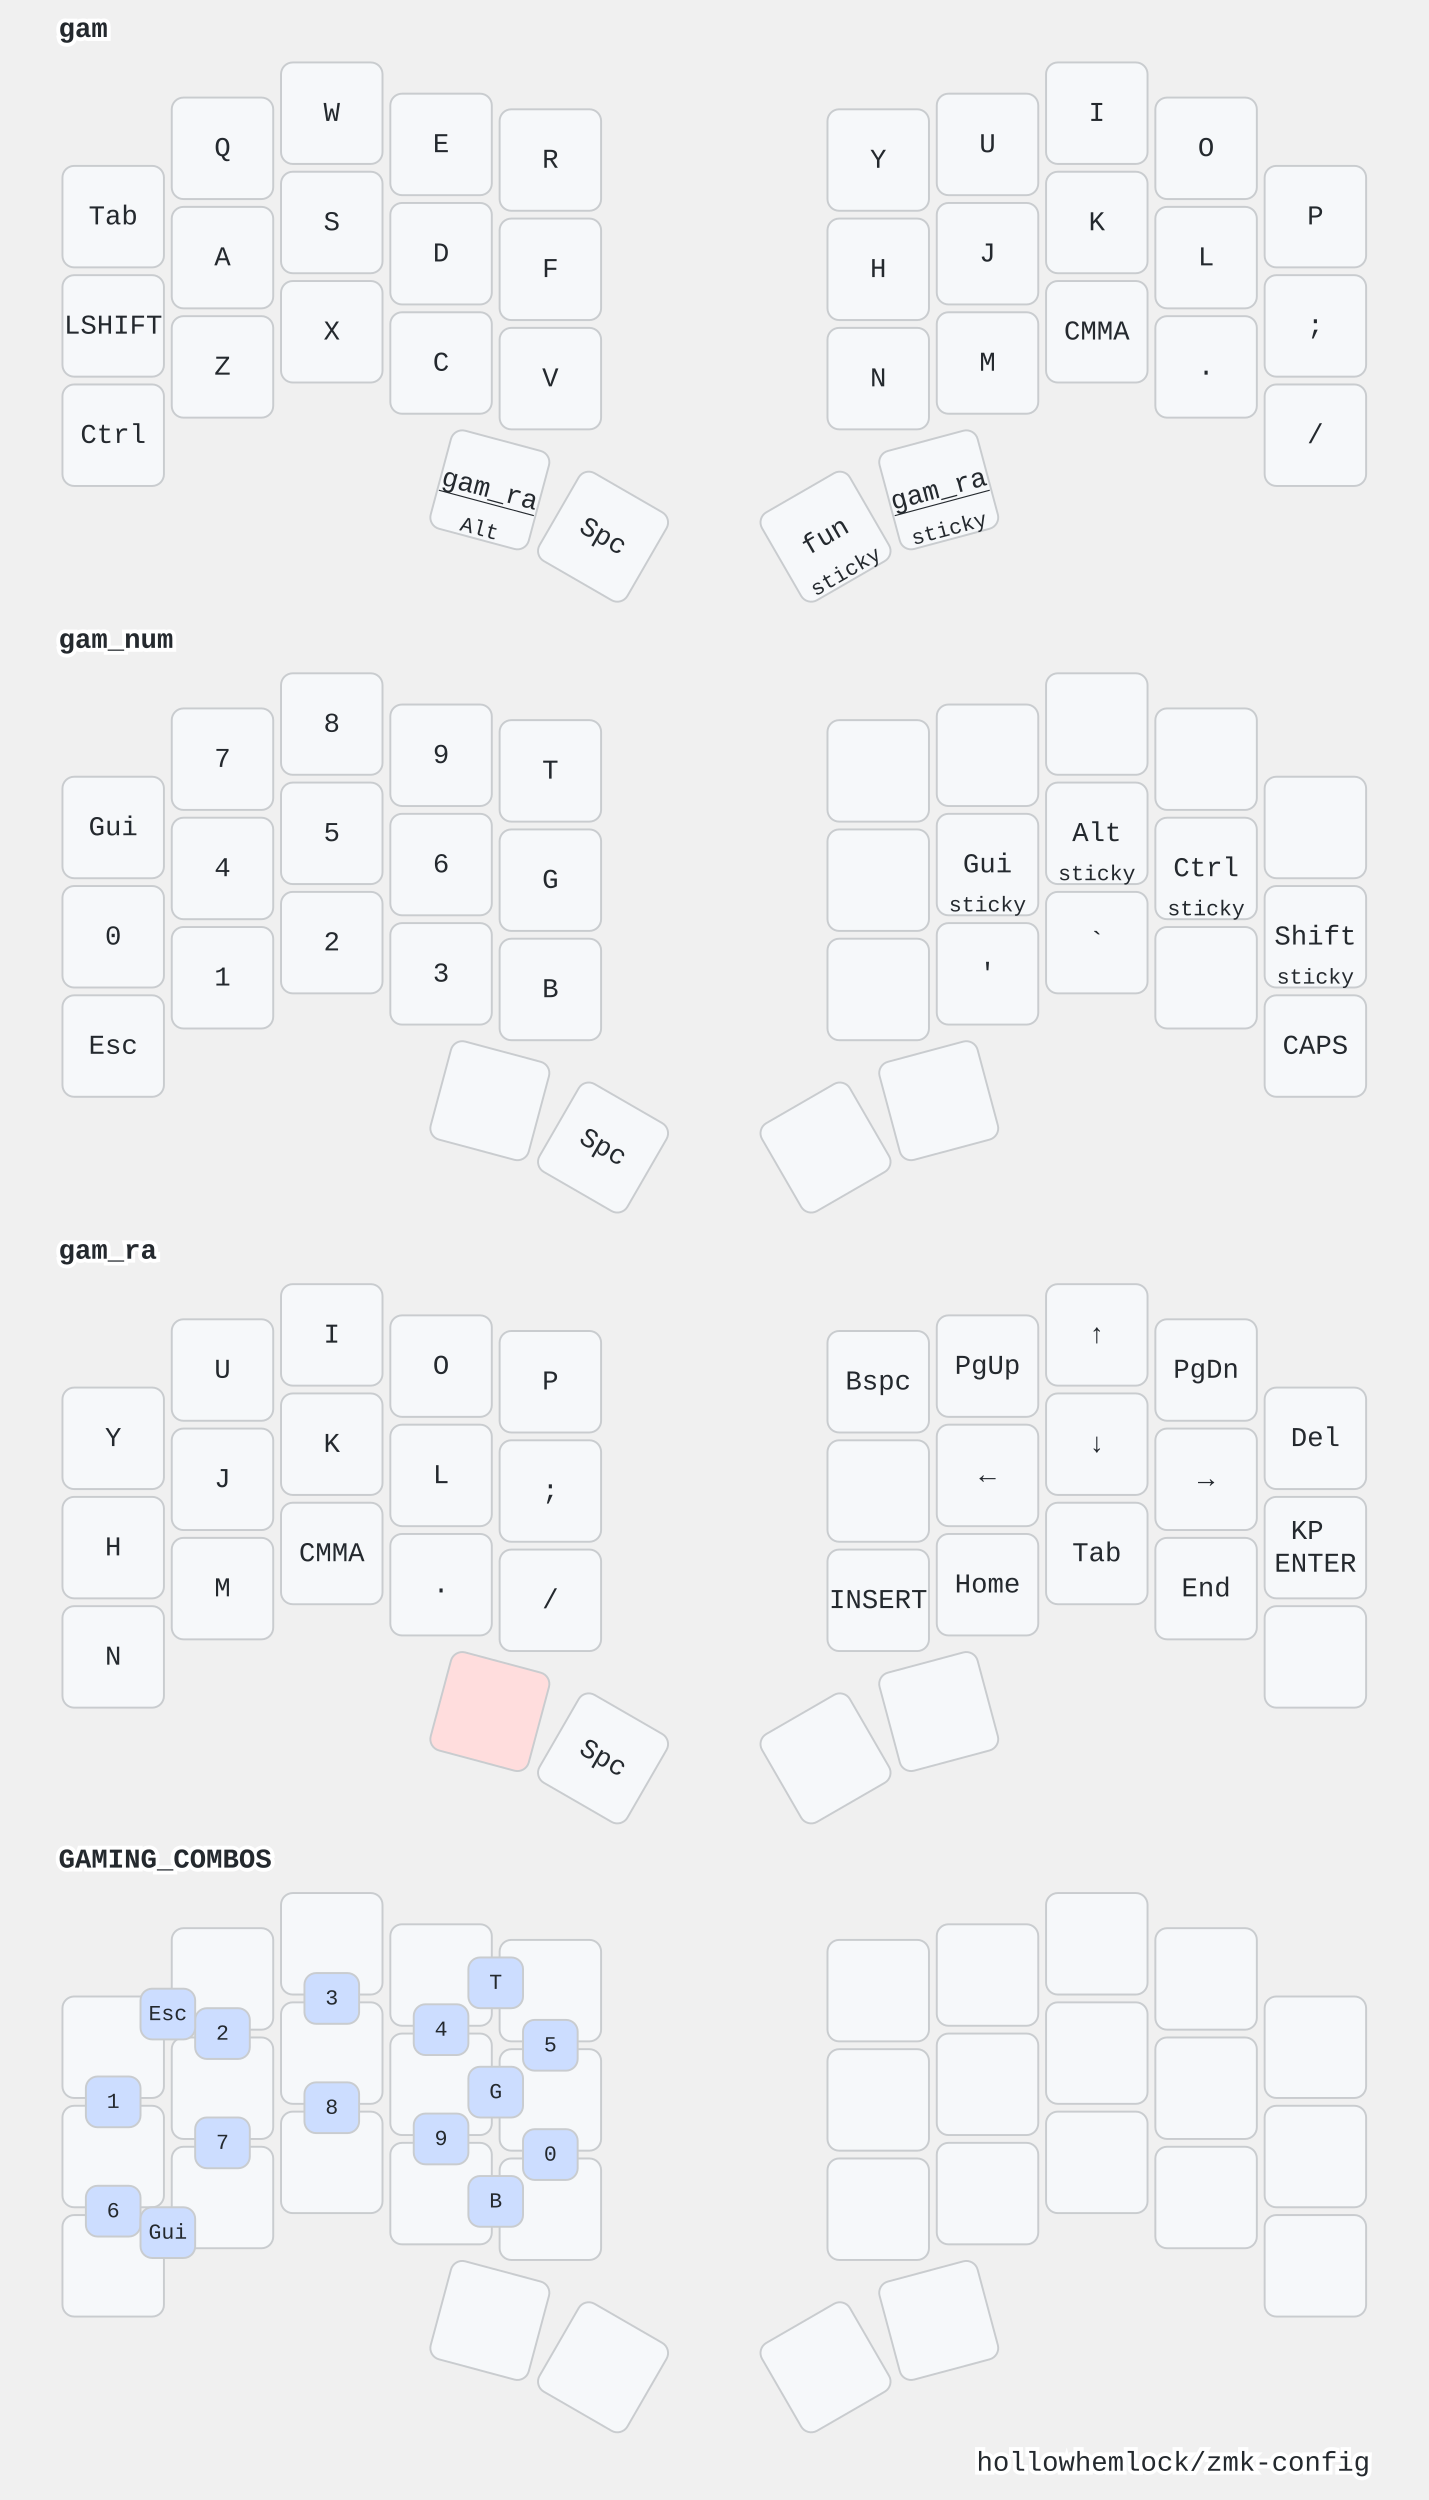
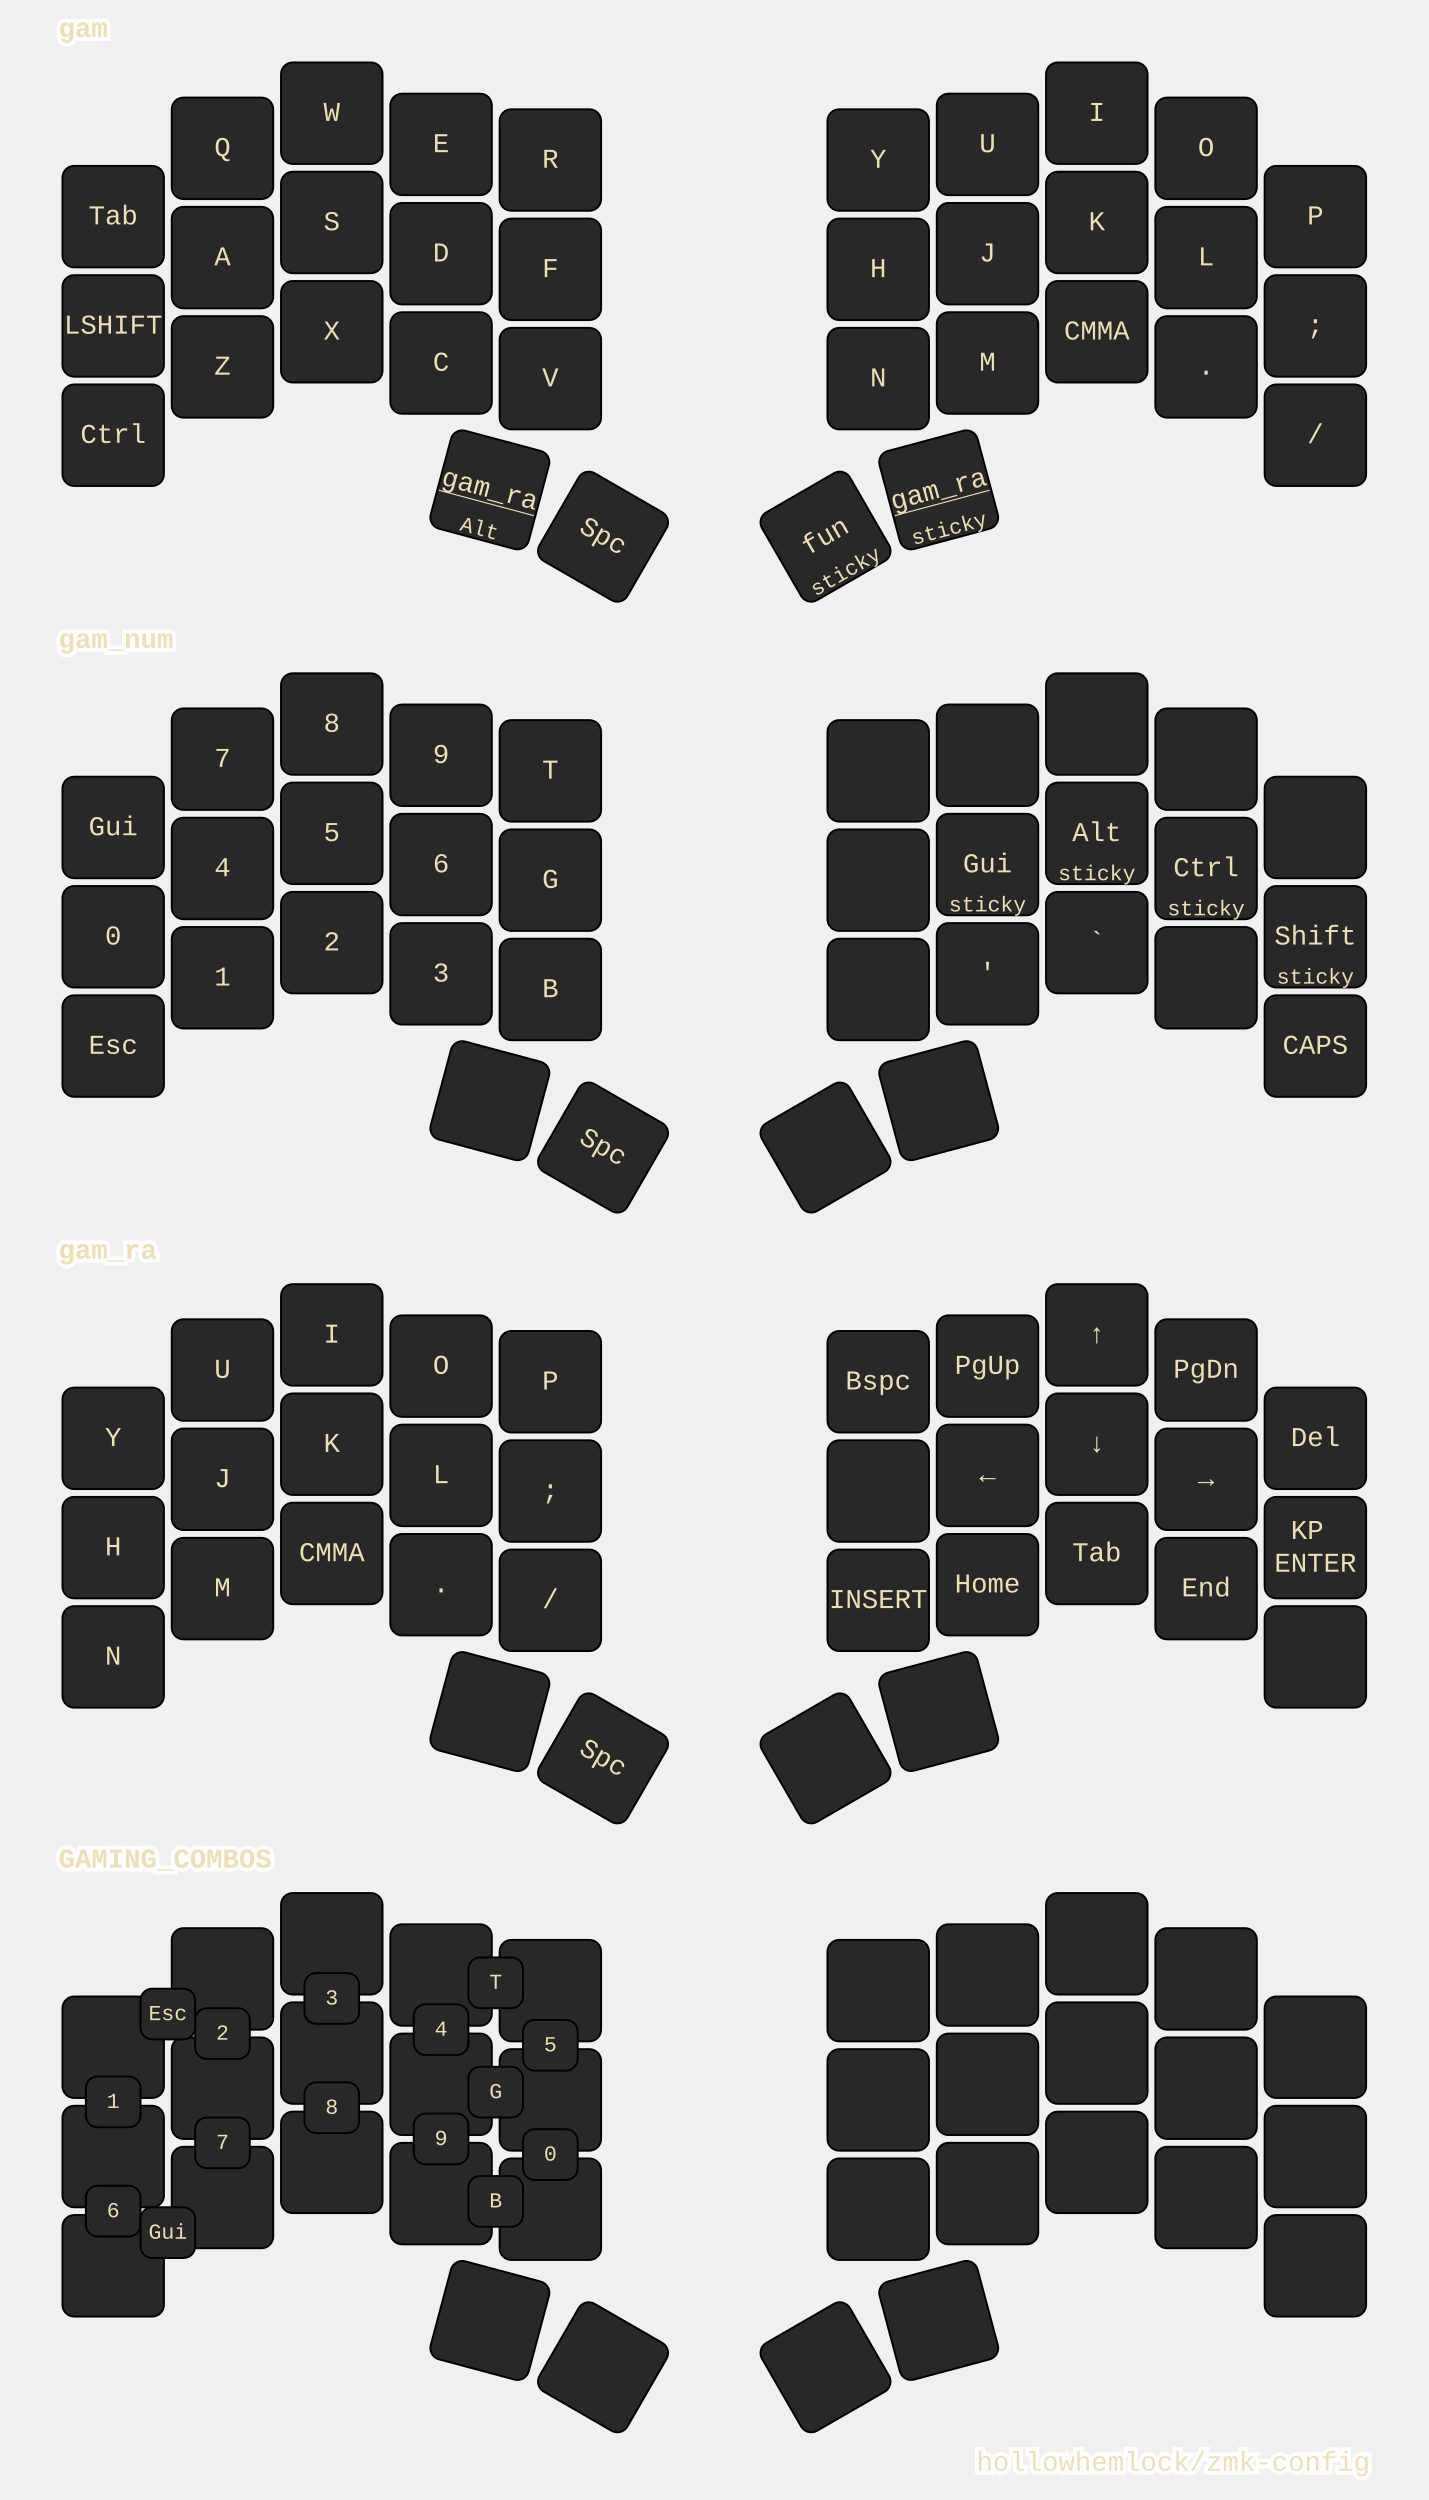
<svg xmlns="http://www.w3.org/2000/svg" width="732" height="1281" viewBox="0 0 732 1281" class="keymap">
  <defs>/* start glyphs */
<svg id="mdi:pause">
      <svg id="mdi-pause" viewBox="0 0 24 24">
        <path d="M14,19H18V5H14M6,19H10V5H6V19Z" />
      </svg>
    </svg>
    <svg id="mdi:play-pause">
      <svg id="mdi-play-pause" viewBox="0 0 24 24">
        <path d="M3,5V19L11,12M13,19H16V5H13M18,5V19H21V5" />
      </svg>
    </svg>
    <svg id="mdi:skip-backward">
      <svg id="mdi-skip-backward" viewBox="0 0 24 24">
        <path d="M20,5V19L13,12M6,5V19H4V5M13,5V19L6,12" />
      </svg>
    </svg>
    <svg id="mdi:skip-forward">
      <svg id="mdi-skip-forward" viewBox="0 0 24 24">
        <path d="M4,5V19L11,12M18,5V19H20V5M11,5V19L18,12" />
      </svg>
    </svg>
    <svg id="mdi:volume-high">
      <svg id="mdi-volume-high" viewBox="0 0 24 24">
        <path d="M14,3.23V5.29C16.89,6.15 19,8.83 19,12C19,15.17 16.89,17.84 14,18.7V20.77C18,19.86 21,16.28 21,12C21,7.72 18,4.14 14,3.23M16.5,12C16.5,10.23 15.5,8.71 14,7.97V16C15.5,15.29 16.5,13.76 16.5,12M3,9V15H7L12,20V4L7,9H3Z" />
      </svg>
    </svg>
    <svg id="mdi:volume-medium">
      <svg id="mdi-volume-medium" viewBox="0 0 24 24">
        <path d="M5,9V15H9L14,20V4L9,9M18.5,12C18.5,10.23 17.5,8.71 16,7.97V16C17.5,15.29 18.5,13.76 18.5,12Z" />
      </svg>
    </svg>
    <svg id="mdi:volume-off">
      <svg id="mdi-volume-off" viewBox="0 0 24 24">
        <path d="M12,4L9.91,6.09L12,8.18M4.27,3L3,4.27L7.73,9H3V15H7L12,20V13.27L16.25,17.53C15.58,18.04 14.83,18.46 14,18.7V20.77C15.38,20.45 16.63,19.82 17.68,18.96L19.73,21L21,19.73L12,10.73M19,12C19,12.94 18.8,13.82 18.46,14.64L19.97,16.15C20.62,14.91 21,13.5 21,12C21,7.72 18,4.14 14,3.23V5.29C16.89,6.15 19,8.83 19,12M16.5,12C16.5,10.23 15.5,8.71 14,7.97V10.18L16.45,12.63C16.5,12.43 16.5,12.21 16.5,12Z" />
      </svg>
    </svg>
  </defs>/* end glyphs */
<style>/* inherit to force styles through use tags */
svg path {
    fill: inherit;
}

/* font and background color specifications */
svg.keymap {
    font-family: SFMono-Regular,Consolas,Liberation Mono,Menlo,monospace;
    font-size: 14px;
    font-kerning: normal;
    text-rendering: optimizeLegibility;
    fill: #24292e;
}

/* default key styling */
rect.key {
    fill: #f6f8fa;
}

rect.key, rect.combo {
    stroke: #c9cccf;
    stroke-width: 1;
}

/* default key side styling, only used is draw_key_sides is set */
rect.side {
    filter: brightness(90%);
}

/* color accent for combo boxes */
rect.combo, rect.combo-separate {
    fill: #cdf;
}

/* color accent for held keys */
rect.held, rect.combo.held {
    fill: #fdd;
}

/* color accent for ghost (optional) keys */
rect.ghost, rect.combo.ghost {
    stroke-dasharray: 4, 4;
    stroke-width: 2;
}

text {
    text-anchor: middle;
    dominant-baseline: middle;
}

/* styling for layer labels */
text.label {
    font-weight: bold;
    text-anchor: start;
    stroke: white;
    stroke-width: 4;
    paint-order: stroke;
}

/* styling for optional footer */
text.footer {
    text-anchor: end;
    dominant-baseline: auto;
    stroke: white;
    stroke-width: 4;
    paint-order: stroke;
}

/* styling for combo tap, and key non-tap label text */
text.combo, text.hold, text.shifted, text.left, text.right {
    font-size: 11px;
}

text.hold {
    text-anchor: middle;
    dominant-baseline: auto;
}

text.shifted {
    text-anchor: middle;
    dominant-baseline: hanging;
}

text.left {
    text-anchor: start;
}

text.right {
    text-anchor: end;
}

text.layer-activator {
    text-decoration: underline;
}

/* styling for hold/shifted label text in combo box */
text.combo.hold, text.combo.shifted, text.combo.left, text.combo.right {
    font-size: 8px;
}

/* lighter symbol for transparent keys */
text.trans {
    fill: #7b7e81;
}

/* styling for combo dendrons */
path.combo {
    stroke-width: 1;
    stroke: gray;
    fill: none;
}

/* Start Tabler Icons Cleanup */
/* cannot use height/width with glyphs */
.icon-tabler &gt; path {
    fill: inherit;
    stroke: inherit;
    stroke-width: 2;
}
/* hide tabler's default box */
.icon-tabler &gt; path[stroke="none"][fill="none"] {
    visibility: hidden;
}
/* End Tabler Icons Cleanup */

@media (prefers-color-scheme: dark) {
svg.keymap { fill: #d1d6db; }
rect.key { fill: #3f4750; }
rect.key, rect.combo { stroke: #60666c; }
rect.combo, rect.combo-separate { fill: #1f3d7a; }
rect.held, rect.combo.held { fill: #854747; }
text.label, text.footer { stroke: black; }
text.trans { fill: #7e8184; }
path.combo { stroke: #7f7f7f; }

}
/*
 * merge_layers.py injects corner legends with these CSS classes:
 *   tl = top-left      (--tl layer, e.g. fun)
 *   tr = top-right     (--tr layer, e.g. utility)
 *   bl = bottom-left   (--bl layer, e.g. num)
 *   br = bottom-right  (--br layer, e.g. nav)
 *
 * Element types:
 *   text.tl   - text labels
 *   use.tl    - glyph icons (references defs section)
 *
 * Center layer (--center) uses keymap-drawer's built-in classes:
 *   text.tap, text.hold, text.shifted
 */
+ /* Key and combo background colors */
+ rect.key, rect.combo { fill: #282828; stroke: black; }
+ /* Background keys in combo layer - 30% transparent (70% opacity) */
+ .layer-MAIN_COMBOS rect.key { opacity: 0.7; }
+ /* Default text color */
+ text { fill: #eddfb1; }
/* Merged layer corner position colors */
text.tl, use.tl { fill: #e5c07b; }  /* top-left: function - yellow */
text.tr, use.tr { fill: #61afef; }  /* top-right: utility - blue */
text.bl, use.bl { fill: #98c379; }  /* bottom-left: numbers - green */
text.br, use.br { fill: #c678dd; }  /* bottom-right: nav - purple */
/* Held key text with layer colors */
text.held-tl { fill: #e5c07b; }  /* yellow */
text.held-tr { fill: #61afef; }  /* blue */
text.held-bl { fill: #98c379; }  /* green */
text.held-br { fill: #c678dd; }  /* purple */
/* Modifier keys - inherit default text color */
</style>
  <g transform="translate(30, 0)" class="layer-gam">
    <text x="0" y="15" class="label" id="gam">gam</text>
    <g transform="translate(0, 30)">
      <g transform="translate(28, 81)" class="key keypos-0">
        <rect rx="6" ry="6" x="-26" y="-26" width="52" height="52" class="key" />
        <text x="0" y="0" class="key tap">Tab</text>
      </g>
      <g transform="translate(84, 46)" class="key keypos-1">
        <rect rx="6" ry="6" x="-26" y="-26" width="52" height="52" class="key" />
        <text x="0" y="0" class="key tap">Q</text>
      </g>
      <g transform="translate(140, 28)" class="key keypos-2">
        <rect rx="6" ry="6" x="-26" y="-26" width="52" height="52" class="key" />
        <text x="0" y="0" class="key tap">W</text>
      </g>
      <g transform="translate(196, 44)" class="key keypos-3">
        <rect rx="6" ry="6" x="-26" y="-26" width="52" height="52" class="key" />
        <text x="0" y="0" class="key tap">E</text>
      </g>
      <g transform="translate(252, 52)" class="key keypos-4">
        <rect rx="6" ry="6" x="-26" y="-26" width="52" height="52" class="key" />
        <text x="0" y="0" class="key tap">R</text>
      </g>
      <g transform="translate(420, 52)" class="key keypos-5">
        <rect rx="6" ry="6" x="-26" y="-26" width="52" height="52" class="key" />
        <text x="0" y="0" class="key tap">Y</text>
      </g>
      <g transform="translate(476, 44)" class="key keypos-6">
        <rect rx="6" ry="6" x="-26" y="-26" width="52" height="52" class="key" />
        <text x="0" y="0" class="key tap">U</text>
      </g>
      <g transform="translate(532, 28)" class="key keypos-7">
        <rect rx="6" ry="6" x="-26" y="-26" width="52" height="52" class="key" />
        <text x="0" y="0" class="key tap">I</text>
      </g>
      <g transform="translate(588, 46)" class="key keypos-8">
        <rect rx="6" ry="6" x="-26" y="-26" width="52" height="52" class="key" />
        <text x="0" y="0" class="key tap">O</text>
      </g>
      <g transform="translate(644, 81)" class="key keypos-9">
        <rect rx="6" ry="6" x="-26" y="-26" width="52" height="52" class="key" />
        <text x="0" y="0" class="key tap">P</text>
      </g>
      <g transform="translate(28, 137)" class="key keypos-10">
        <rect rx="6" ry="6" x="-26" y="-26" width="52" height="52" class="key" />
        <text x="0" y="0" class="key tap">LSHIFT</text>
      </g>
      <g transform="translate(84, 102)" class="key keypos-11">
        <rect rx="6" ry="6" x="-26" y="-26" width="52" height="52" class="key" />
        <text x="0" y="0" class="key tap">A</text>
      </g>
      <g transform="translate(140, 84)" class="key keypos-12">
        <rect rx="6" ry="6" x="-26" y="-26" width="52" height="52" class="key" />
        <text x="0" y="0" class="key tap">S</text>
      </g>
      <g transform="translate(196, 100)" class="key keypos-13">
        <rect rx="6" ry="6" x="-26" y="-26" width="52" height="52" class="key" />
        <text x="0" y="0" class="key tap">D</text>
      </g>
      <g transform="translate(252, 108)" class="key keypos-14">
        <rect rx="6" ry="6" x="-26" y="-26" width="52" height="52" class="key" />
        <text x="0" y="0" class="key tap">F</text>
      </g>
      <g transform="translate(420, 108)" class="key keypos-15">
        <rect rx="6" ry="6" x="-26" y="-26" width="52" height="52" class="key" />
        <text x="0" y="0" class="key tap">H</text>
      </g>
      <g transform="translate(476, 100)" class="key keypos-16">
        <rect rx="6" ry="6" x="-26" y="-26" width="52" height="52" class="key" />
        <text x="0" y="0" class="key tap">J</text>
      </g>
      <g transform="translate(532, 84)" class="key keypos-17">
        <rect rx="6" ry="6" x="-26" y="-26" width="52" height="52" class="key" />
        <text x="0" y="0" class="key tap">K</text>
      </g>
      <g transform="translate(588, 102)" class="key keypos-18">
        <rect rx="6" ry="6" x="-26" y="-26" width="52" height="52" class="key" />
        <text x="0" y="0" class="key tap">L</text>
      </g>
      <g transform="translate(644, 137)" class="key keypos-19">
        <rect rx="6" ry="6" x="-26" y="-26" width="52" height="52" class="key" />
        <text x="0" y="0" class="key tap">;</text>
      </g>
      <g transform="translate(28, 193)" class="key keypos-20">
        <rect rx="6" ry="6" x="-26" y="-26" width="52" height="52" class="key" />
        <text x="0" y="0" class="key tap">Ctrl</text>
      </g>
      <g transform="translate(84, 158)" class="key keypos-21">
        <rect rx="6" ry="6" x="-26" y="-26" width="52" height="52" class="key" />
        <text x="0" y="0" class="key tap">Z</text>
      </g>
      <g transform="translate(140, 140)" class="key keypos-22">
        <rect rx="6" ry="6" x="-26" y="-26" width="52" height="52" class="key" />
        <text x="0" y="0" class="key tap">X</text>
      </g>
      <g transform="translate(196, 156)" class="key keypos-23">
        <rect rx="6" ry="6" x="-26" y="-26" width="52" height="52" class="key" />
        <text x="0" y="0" class="key tap">C</text>
      </g>
      <g transform="translate(252, 164)" class="key keypos-24">
        <rect rx="6" ry="6" x="-26" y="-26" width="52" height="52" class="key" />
        <text x="0" y="0" class="key tap">V</text>
      </g>
      <g transform="translate(420, 164)" class="key keypos-25">
        <rect rx="6" ry="6" x="-26" y="-26" width="52" height="52" class="key" />
        <text x="0" y="0" class="key tap">N</text>
      </g>
      <g transform="translate(476, 156)" class="key keypos-26">
        <rect rx="6" ry="6" x="-26" y="-26" width="52" height="52" class="key" />
        <text x="0" y="0" class="key tap">M</text>
      </g>
      <g transform="translate(532, 140)" class="key keypos-27">
        <rect rx="6" ry="6" x="-26" y="-26" width="52" height="52" class="key" />
        <text x="0" y="0" class="key tap">CMMA</text>
      </g>
      <g transform="translate(588, 158)" class="key keypos-28">
        <rect rx="6" ry="6" x="-26" y="-26" width="52" height="52" class="key" />
        <text x="0" y="0" class="key tap">.</text>
      </g>
      <g transform="translate(644, 193)" class="key keypos-29">
        <rect rx="6" ry="6" x="-26" y="-26" width="52" height="52" class="key" />
        <text x="0" y="0" class="key tap">/</text>
      </g>
      <g transform="translate(221, 221) rotate(15.0)" class="key keypos-30">
        <rect rx="6" ry="6" x="-26" y="-26" width="52" height="52" class="key" />
        <a href="#gam_ra">
          <text x="0" y="0" class="key tap layer-activator">gam_ra</text>
        </a>
        <text x="0" y="24" class="key hold">Alt</text>
      </g>
      <g transform="translate(279, 245) rotate(30.0)" class="key keypos-31">
        <rect rx="6" ry="6" x="-26" y="-26" width="52" height="52" class="key" />
        <text x="0" y="0" class="key tap">Spc</text>
      </g>
      <g transform="translate(393, 245) rotate(-30.0)" class="key keypos-32">
        <rect rx="6" ry="6" x="-26" y="-26" width="52" height="52" class="key" />
        <text x="0" y="0" class="key tap">fun</text>
        <text x="0" y="24" class="key hold">sticky</text>
      </g>
      <g transform="translate(451, 221) rotate(-15.0)" class="key keypos-33">
        <rect rx="6" ry="6" x="-26" y="-26" width="52" height="52" class="key" />
        <a href="#gam_ra">
          <text x="0" y="0" class="key tap layer-activator">gam_ra</text>
        </a>
        <text x="0" y="24" class="key hold">sticky</text>
      </g>
    </g>
  </g>
  <g transform="translate(30, 313)" class="layer-gam_num">
    <text x="0" y="15" class="label" id="gam_num">gam_num</text>
    <g transform="translate(0, 30)">
      <g transform="translate(28, 81)" class="key keypos-0">
        <rect rx="6" ry="6" x="-26" y="-26" width="52" height="52" class="key" />
        <text x="0" y="0" class="key tap">Gui</text>
      </g>
      <g transform="translate(84, 46)" class="key keypos-1">
        <rect rx="6" ry="6" x="-26" y="-26" width="52" height="52" class="key" />
        <text x="0" y="0" class="key tap">7</text>
      </g>
      <g transform="translate(140, 28)" class="key keypos-2">
        <rect rx="6" ry="6" x="-26" y="-26" width="52" height="52" class="key" />
        <text x="0" y="0" class="key tap">8</text>
      </g>
      <g transform="translate(196, 44)" class="key keypos-3">
        <rect rx="6" ry="6" x="-26" y="-26" width="52" height="52" class="key" />
        <text x="0" y="0" class="key tap">9</text>
      </g>
      <g transform="translate(252, 52)" class="key keypos-4">
        <rect rx="6" ry="6" x="-26" y="-26" width="52" height="52" class="key" />
        <text x="0" y="0" class="key tap">T</text>
      </g>
      <g transform="translate(420, 52)" class="key keypos-5">
        <rect rx="6" ry="6" x="-26" y="-26" width="52" height="52" class="key" />
      </g>
      <g transform="translate(476, 44)" class="key keypos-6">
        <rect rx="6" ry="6" x="-26" y="-26" width="52" height="52" class="key" />
      </g>
      <g transform="translate(532, 28)" class="key keypos-7">
        <rect rx="6" ry="6" x="-26" y="-26" width="52" height="52" class="key" />
      </g>
      <g transform="translate(588, 46)" class="key keypos-8">
        <rect rx="6" ry="6" x="-26" y="-26" width="52" height="52" class="key" />
      </g>
      <g transform="translate(644, 81)" class="key keypos-9">
        <rect rx="6" ry="6" x="-26" y="-26" width="52" height="52" class="key" />
      </g>
      <g transform="translate(28, 137)" class="key keypos-10">
        <rect rx="6" ry="6" x="-26" y="-26" width="52" height="52" class="key" />
        <text x="0" y="0" class="key tap">0</text>
      </g>
      <g transform="translate(84, 102)" class="key keypos-11">
        <rect rx="6" ry="6" x="-26" y="-26" width="52" height="52" class="key" />
        <text x="0" y="0" class="key tap">4</text>
      </g>
      <g transform="translate(140, 84)" class="key keypos-12">
        <rect rx="6" ry="6" x="-26" y="-26" width="52" height="52" class="key" />
        <text x="0" y="0" class="key tap">5</text>
      </g>
      <g transform="translate(196, 100)" class="key keypos-13">
        <rect rx="6" ry="6" x="-26" y="-26" width="52" height="52" class="key" />
        <text x="0" y="0" class="key tap">6</text>
      </g>
      <g transform="translate(252, 108)" class="key keypos-14">
        <rect rx="6" ry="6" x="-26" y="-26" width="52" height="52" class="key" />
        <text x="0" y="0" class="key tap">G</text>
      </g>
      <g transform="translate(420, 108)" class="key keypos-15">
        <rect rx="6" ry="6" x="-26" y="-26" width="52" height="52" class="key" />
      </g>
      <g transform="translate(476, 100)" class="key mod keypos-16">
        <rect rx="6" ry="6" x="-26" y="-26" width="52" height="52" class="key mod" />
        <text x="0" y="0" class="key mod tap">Gui</text>
        <text x="0" y="24" class="key mod hold">sticky</text>
      </g>
      <g transform="translate(532, 84)" class="key mod keypos-17">
        <rect rx="6" ry="6" x="-26" y="-26" width="52" height="52" class="key mod" />
        <text x="0" y="0" class="key mod tap">Alt</text>
        <text x="0" y="24" class="key mod hold">sticky</text>
      </g>
      <g transform="translate(588, 102)" class="key mod keypos-18">
        <rect rx="6" ry="6" x="-26" y="-26" width="52" height="52" class="key mod" />
        <text x="0" y="0" class="key mod tap">Ctrl</text>
        <text x="0" y="24" class="key mod hold">sticky</text>
      </g>
      <g transform="translate(644, 137)" class="key mod keypos-19">
        <rect rx="6" ry="6" x="-26" y="-26" width="52" height="52" class="key mod" />
        <text x="0" y="0" class="key mod tap">Shift</text>
        <text x="0" y="24" class="key mod hold">sticky</text>
      </g>
      <g transform="translate(28, 193)" class="key keypos-20">
        <rect rx="6" ry="6" x="-26" y="-26" width="52" height="52" class="key" />
        <text x="0" y="0" class="key tap">Esc</text>
      </g>
      <g transform="translate(84, 158)" class="key keypos-21">
        <rect rx="6" ry="6" x="-26" y="-26" width="52" height="52" class="key" />
        <text x="0" y="0" class="key tap">1</text>
      </g>
      <g transform="translate(140, 140)" class="key keypos-22">
        <rect rx="6" ry="6" x="-26" y="-26" width="52" height="52" class="key" />
        <text x="0" y="0" class="key tap">2</text>
      </g>
      <g transform="translate(196, 156)" class="key keypos-23">
        <rect rx="6" ry="6" x="-26" y="-26" width="52" height="52" class="key" />
        <text x="0" y="0" class="key tap">3</text>
      </g>
      <g transform="translate(252, 164)" class="key keypos-24">
        <rect rx="6" ry="6" x="-26" y="-26" width="52" height="52" class="key" />
        <text x="0" y="0" class="key tap">B</text>
      </g>
      <g transform="translate(420, 164)" class="key keypos-25">
        <rect rx="6" ry="6" x="-26" y="-26" width="52" height="52" class="key" />
      </g>
      <g transform="translate(476, 156)" class="key keypos-26">
        <rect rx="6" ry="6" x="-26" y="-26" width="52" height="52" class="key" />
        <text x="0" y="0" class="key tap">'</text>
      </g>
      <g transform="translate(532, 140)" class="key keypos-27">
        <rect rx="6" ry="6" x="-26" y="-26" width="52" height="52" class="key" />
        <text x="0" y="0" class="key tap">`</text>
      </g>
      <g transform="translate(588, 158)" class="key keypos-28">
        <rect rx="6" ry="6" x="-26" y="-26" width="52" height="52" class="key" />
      </g>
      <g transform="translate(644, 193)" class="key keypos-29">
        <rect rx="6" ry="6" x="-26" y="-26" width="52" height="52" class="key" />
        <text x="0" y="0" class="key tap">CAPS</text>
      </g>
      <g transform="translate(221, 221) rotate(15.0)" class="key keypos-30">
        <rect rx="6" ry="6" x="-26" y="-26" width="52" height="52" class="key" />
      </g>
      <g transform="translate(279, 245) rotate(30.0)" class="key keypos-31">
        <rect rx="6" ry="6" x="-26" y="-26" width="52" height="52" class="key" />
        <text x="0" y="0" class="key tap">Spc</text>
      </g>
      <g transform="translate(393, 245) rotate(-30.0)" class="key keypos-32">
        <rect rx="6" ry="6" x="-26" y="-26" width="52" height="52" class="key" />
      </g>
      <g transform="translate(451, 221) rotate(-15.0)" class="key keypos-33">
        <rect rx="6" ry="6" x="-26" y="-26" width="52" height="52" class="key" />
      </g>
    </g>
  </g>
  <g transform="translate(30, 626)" class="layer-gam_ra">
    <text x="0" y="15" class="label" id="gam_ra">gam_ra</text>
    <g transform="translate(0, 30)">
      <g transform="translate(28, 81)" class="key keypos-0">
        <rect rx="6" ry="6" x="-26" y="-26" width="52" height="52" class="key" />
        <text x="0" y="0" class="key tap">Y</text>
      </g>
      <g transform="translate(84, 46)" class="key keypos-1">
        <rect rx="6" ry="6" x="-26" y="-26" width="52" height="52" class="key" />
        <text x="0" y="0" class="key tap">U</text>
      </g>
      <g transform="translate(140, 28)" class="key keypos-2">
        <rect rx="6" ry="6" x="-26" y="-26" width="52" height="52" class="key" />
        <text x="0" y="0" class="key tap">I</text>
      </g>
      <g transform="translate(196, 44)" class="key keypos-3">
        <rect rx="6" ry="6" x="-26" y="-26" width="52" height="52" class="key" />
        <text x="0" y="0" class="key tap">O</text>
      </g>
      <g transform="translate(252, 52)" class="key keypos-4">
        <rect rx="6" ry="6" x="-26" y="-26" width="52" height="52" class="key" />
        <text x="0" y="0" class="key tap">P</text>
      </g>
      <g transform="translate(420, 52)" class="key keypos-5">
        <rect rx="6" ry="6" x="-26" y="-26" width="52" height="52" class="key" />
        <text x="0" y="0" class="key tap">Bspc</text>
      </g>
      <g transform="translate(476, 44)" class="key keypos-6">
        <rect rx="6" ry="6" x="-26" y="-26" width="52" height="52" class="key" />
        <text x="0" y="0" class="key tap">PgUp</text>
      </g>
      <g transform="translate(532, 28)" class="key keypos-7">
        <rect rx="6" ry="6" x="-26" y="-26" width="52" height="52" class="key" />
        <text x="0" y="0" class="key tap">↑</text>
      </g>
      <g transform="translate(588, 46)" class="key keypos-8">
        <rect rx="6" ry="6" x="-26" y="-26" width="52" height="52" class="key" />
        <text x="0" y="0" class="key tap">PgDn</text>
      </g>
      <g transform="translate(644, 81)" class="key keypos-9">
        <rect rx="6" ry="6" x="-26" y="-26" width="52" height="52" class="key" />
        <text x="0" y="0" class="key tap">Del</text>
      </g>
      <g transform="translate(28, 137)" class="key keypos-10">
        <rect rx="6" ry="6" x="-26" y="-26" width="52" height="52" class="key" />
        <text x="0" y="0" class="key tap">H</text>
      </g>
      <g transform="translate(84, 102)" class="key keypos-11">
        <rect rx="6" ry="6" x="-26" y="-26" width="52" height="52" class="key" />
        <text x="0" y="0" class="key tap">J</text>
      </g>
      <g transform="translate(140, 84)" class="key keypos-12">
        <rect rx="6" ry="6" x="-26" y="-26" width="52" height="52" class="key" />
        <text x="0" y="0" class="key tap">K</text>
      </g>
      <g transform="translate(196, 100)" class="key keypos-13">
        <rect rx="6" ry="6" x="-26" y="-26" width="52" height="52" class="key" />
        <text x="0" y="0" class="key tap">L</text>
      </g>
      <g transform="translate(252, 108)" class="key keypos-14">
        <rect rx="6" ry="6" x="-26" y="-26" width="52" height="52" class="key" />
        <text x="0" y="0" class="key tap">;</text>
      </g>
      <g transform="translate(420, 108)" class="key keypos-15">
        <rect rx="6" ry="6" x="-26" y="-26" width="52" height="52" class="key" />
      </g>
      <g transform="translate(476, 100)" class="key keypos-16">
        <rect rx="6" ry="6" x="-26" y="-26" width="52" height="52" class="key" />
        <text x="0" y="0" class="key tap">←</text>
      </g>
      <g transform="translate(532, 84)" class="key keypos-17">
        <rect rx="6" ry="6" x="-26" y="-26" width="52" height="52" class="key" />
        <text x="0" y="0" class="key tap">↓</text>
      </g>
      <g transform="translate(588, 102)" class="key keypos-18">
        <rect rx="6" ry="6" x="-26" y="-26" width="52" height="52" class="key" />
        <text x="0" y="0" class="key tap">→</text>
      </g>
      <g transform="translate(644, 137)" class="key keypos-19">
        <rect rx="6" ry="6" x="-26" y="-26" width="52" height="52" class="key" />
        <text x="0" y="0" class="key tap">
          <tspan x="0" dy="-0.6em">KP</tspan>
          <tspan x="0" dy="1.2em">ENTER</tspan>
        </text>
      </g>
      <g transform="translate(28, 193)" class="key keypos-20">
        <rect rx="6" ry="6" x="-26" y="-26" width="52" height="52" class="key" />
        <text x="0" y="0" class="key tap">N</text>
      </g>
      <g transform="translate(84, 158)" class="key keypos-21">
        <rect rx="6" ry="6" x="-26" y="-26" width="52" height="52" class="key" />
        <text x="0" y="0" class="key tap">M</text>
      </g>
      <g transform="translate(140, 140)" class="key keypos-22">
        <rect rx="6" ry="6" x="-26" y="-26" width="52" height="52" class="key" />
        <text x="0" y="0" class="key tap">CMMA</text>
      </g>
      <g transform="translate(196, 156)" class="key keypos-23">
        <rect rx="6" ry="6" x="-26" y="-26" width="52" height="52" class="key" />
        <text x="0" y="0" class="key tap">.</text>
      </g>
      <g transform="translate(252, 164)" class="key keypos-24">
        <rect rx="6" ry="6" x="-26" y="-26" width="52" height="52" class="key" />
        <text x="0" y="0" class="key tap">/</text>
      </g>
      <g transform="translate(420, 164)" class="key keypos-25">
        <rect rx="6" ry="6" x="-26" y="-26" width="52" height="52" class="key" />
        <text x="0" y="0" class="key tap">INSERT</text>
      </g>
      <g transform="translate(476, 156)" class="key keypos-26">
        <rect rx="6" ry="6" x="-26" y="-26" width="52" height="52" class="key" />
        <text x="0" y="0" class="key tap">Home</text>
      </g>
      <g transform="translate(532, 140)" class="key keypos-27">
        <rect rx="6" ry="6" x="-26" y="-26" width="52" height="52" class="key" />
        <text x="0" y="0" class="key tap">Tab</text>
      </g>
      <g transform="translate(588, 158)" class="key keypos-28">
        <rect rx="6" ry="6" x="-26" y="-26" width="52" height="52" class="key" />
        <text x="0" y="0" class="key tap">End</text>
      </g>
      <g transform="translate(644, 193)" class="key keypos-29">
        <rect rx="6" ry="6" x="-26" y="-26" width="52" height="52" class="key" />
      </g>
      <g transform="translate(221, 221) rotate(15.0)" class="key held keypos-30">
        <rect rx="6" ry="6" x="-26" y="-26" width="52" height="52" class="key held" />
      </g>
      <g transform="translate(279, 245) rotate(30.0)" class="key keypos-31">
        <rect rx="6" ry="6" x="-26" y="-26" width="52" height="52" class="key" />
        <text x="0" y="0" class="key tap">Spc</text>
      </g>
      <g transform="translate(393, 245) rotate(-30.0)" class="key keypos-32">
        <rect rx="6" ry="6" x="-26" y="-26" width="52" height="52" class="key" />
      </g>
      <g transform="translate(451, 221) rotate(-15.0)" class="key keypos-33">
        <rect rx="6" ry="6" x="-26" y="-26" width="52" height="52" class="key" />
      </g>
    </g>
  </g>
  <g transform="translate(30, 938)" class="layer-GAMING_COMBOS">
    <text x="0" y="15" class="label" id="GAMING_COMBOS">GAMING_COMBOS</text>
    <g transform="translate(0, 30)">
      <g transform="translate(28, 81)" class="key keypos-0">
        <rect rx="6" ry="6" x="-26" y="-26" width="52" height="52" class="key" />
      </g>
      <g transform="translate(84, 46)" class="key keypos-1">
        <rect rx="6" ry="6" x="-26" y="-26" width="52" height="52" class="key" />
      </g>
      <g transform="translate(140, 28)" class="key keypos-2">
        <rect rx="6" ry="6" x="-26" y="-26" width="52" height="52" class="key" />
      </g>
      <g transform="translate(196, 44)" class="key keypos-3">
        <rect rx="6" ry="6" x="-26" y="-26" width="52" height="52" class="key" />
      </g>
      <g transform="translate(252, 52)" class="key keypos-4">
        <rect rx="6" ry="6" x="-26" y="-26" width="52" height="52" class="key" />
      </g>
      <g transform="translate(420, 52)" class="key keypos-5">
        <rect rx="6" ry="6" x="-26" y="-26" width="52" height="52" class="key" />
      </g>
      <g transform="translate(476, 44)" class="key keypos-6">
        <rect rx="6" ry="6" x="-26" y="-26" width="52" height="52" class="key" />
      </g>
      <g transform="translate(532, 28)" class="key keypos-7">
        <rect rx="6" ry="6" x="-26" y="-26" width="52" height="52" class="key" />
      </g>
      <g transform="translate(588, 46)" class="key keypos-8">
        <rect rx="6" ry="6" x="-26" y="-26" width="52" height="52" class="key" />
      </g>
      <g transform="translate(644, 81)" class="key keypos-9">
        <rect rx="6" ry="6" x="-26" y="-26" width="52" height="52" class="key" />
      </g>
      <g transform="translate(28, 137)" class="key keypos-10">
        <rect rx="6" ry="6" x="-26" y="-26" width="52" height="52" class="key" />
      </g>
      <g transform="translate(84, 102)" class="key keypos-11">
        <rect rx="6" ry="6" x="-26" y="-26" width="52" height="52" class="key" />
      </g>
      <g transform="translate(140, 84)" class="key keypos-12">
        <rect rx="6" ry="6" x="-26" y="-26" width="52" height="52" class="key" />
      </g>
      <g transform="translate(196, 100)" class="key keypos-13">
        <rect rx="6" ry="6" x="-26" y="-26" width="52" height="52" class="key" />
      </g>
      <g transform="translate(252, 108)" class="key keypos-14">
        <rect rx="6" ry="6" x="-26" y="-26" width="52" height="52" class="key" />
      </g>
      <g transform="translate(420, 108)" class="key keypos-15">
        <rect rx="6" ry="6" x="-26" y="-26" width="52" height="52" class="key" />
      </g>
      <g transform="translate(476, 100)" class="key keypos-16">
        <rect rx="6" ry="6" x="-26" y="-26" width="52" height="52" class="key" />
      </g>
      <g transform="translate(532, 84)" class="key keypos-17">
        <rect rx="6" ry="6" x="-26" y="-26" width="52" height="52" class="key" />
      </g>
      <g transform="translate(588, 102)" class="key keypos-18">
        <rect rx="6" ry="6" x="-26" y="-26" width="52" height="52" class="key" />
      </g>
      <g transform="translate(644, 137)" class="key keypos-19">
        <rect rx="6" ry="6" x="-26" y="-26" width="52" height="52" class="key" />
      </g>
      <g transform="translate(28, 193)" class="key keypos-20">
        <rect rx="6" ry="6" x="-26" y="-26" width="52" height="52" class="key" />
      </g>
      <g transform="translate(84, 158)" class="key keypos-21">
        <rect rx="6" ry="6" x="-26" y="-26" width="52" height="52" class="key" />
      </g>
      <g transform="translate(140, 140)" class="key keypos-22">
        <rect rx="6" ry="6" x="-26" y="-26" width="52" height="52" class="key" />
      </g>
      <g transform="translate(196, 156)" class="key keypos-23">
        <rect rx="6" ry="6" x="-26" y="-26" width="52" height="52" class="key" />
      </g>
      <g transform="translate(252, 164)" class="key keypos-24">
        <rect rx="6" ry="6" x="-26" y="-26" width="52" height="52" class="key" />
      </g>
      <g transform="translate(420, 164)" class="key keypos-25">
        <rect rx="6" ry="6" x="-26" y="-26" width="52" height="52" class="key" />
      </g>
      <g transform="translate(476, 156)" class="key keypos-26">
        <rect rx="6" ry="6" x="-26" y="-26" width="52" height="52" class="key" />
      </g>
      <g transform="translate(532, 140)" class="key keypos-27">
        <rect rx="6" ry="6" x="-26" y="-26" width="52" height="52" class="key" />
      </g>
      <g transform="translate(588, 158)" class="key keypos-28">
        <rect rx="6" ry="6" x="-26" y="-26" width="52" height="52" class="key" />
      </g>
      <g transform="translate(644, 193)" class="key keypos-29">
        <rect rx="6" ry="6" x="-26" y="-26" width="52" height="52" class="key" />
      </g>
      <g transform="translate(221, 221) rotate(15.0)" class="key keypos-30">
        <rect rx="6" ry="6" x="-26" y="-26" width="52" height="52" class="key" />
      </g>
      <g transform="translate(279, 245) rotate(30.0)" class="key keypos-31">
        <rect rx="6" ry="6" x="-26" y="-26" width="52" height="52" class="key" />
      </g>
      <g transform="translate(393, 245) rotate(-30.0)" class="key keypos-32">
        <rect rx="6" ry="6" x="-26" y="-26" width="52" height="52" class="key" />
      </g>
      <g transform="translate(451, 221) rotate(-15.0)" class="key keypos-33">
        <rect rx="6" ry="6" x="-26" y="-26" width="52" height="52" class="key" />
      </g>
      <g class="combo combopos-0">
        <rect rx="6" ry="6" x="14" y="96" width="28" height="26" class="combo" />
        <text x="28" y="109" class="combo tap">1</text>
      </g>
      <g class="combo combopos-1">
        <rect rx="6" ry="6" x="70" y="61" width="28" height="26" class="combo" />
        <text x="84" y="74" class="combo tap">2</text>
      </g>
      <g class="combo combopos-2">
        <rect rx="6" ry="6" x="126" y="43" width="28" height="26" class="combo" />
        <text x="140" y="56" class="combo tap">3</text>
      </g>
      <g class="combo combopos-3">
        <rect rx="6" ry="6" x="182" y="59" width="28" height="26" class="combo" />
        <text x="196" y="72" class="combo tap">4</text>
      </g>
      <g class="combo combopos-4">
        <rect rx="6" ry="6" x="238" y="67" width="28" height="26" class="combo" />
        <text x="252" y="80" class="combo tap">5</text>
      </g>
      <g class="combo combopos-5">
        <rect rx="6" ry="6" x="14" y="152" width="28" height="26" class="combo" />
        <text x="28" y="165" class="combo tap">6</text>
      </g>
      <g class="combo combopos-6">
        <rect rx="6" ry="6" x="70" y="117" width="28" height="26" class="combo" />
        <text x="84" y="130" class="combo tap">7</text>
      </g>
      <g class="combo combopos-7">
        <rect rx="6" ry="6" x="126" y="99" width="28" height="26" class="combo" />
        <text x="140" y="112" class="combo tap">8</text>
      </g>
      <g class="combo combopos-8">
        <rect rx="6" ry="6" x="182" y="115" width="28" height="26" class="combo" />
        <text x="196" y="128" class="combo tap">9</text>
      </g>
      <g class="combo combopos-9">
        <rect rx="6" ry="6" x="238" y="123" width="28" height="26" class="combo" />
        <text x="252" y="136" class="combo tap">0</text>
      </g>
      <g class="combo combopos-10">
        <rect rx="6" ry="6" x="210" y="35" width="28" height="26" class="combo" />
        <text x="224" y="48" class="combo tap">T</text>
      </g>
      <g class="combo combopos-11">
        <rect rx="6" ry="6" x="210" y="91" width="28" height="26" class="combo" />
        <text x="224" y="104" class="combo tap">G</text>
      </g>
      <g class="combo combopos-12">
        <rect rx="6" ry="6" x="210" y="147" width="28" height="26" class="combo" />
        <text x="224" y="160" class="combo tap">B</text>
      </g>
      <g class="combo combopos-13">
        <rect rx="6" ry="6" x="42" y="51" width="28" height="26" class="combo" />
        <text x="56" y="64" class="combo tap">Esc</text>
      </g>
      <g class="combo combopos-14">
        <rect rx="6" ry="6" x="42" y="163" width="28" height="26" class="combo" />
        <text x="56" y="176" class="combo tap">Gui</text>
      </g>
    </g>
  </g>
  <text x="702.0" y="1266.0" class="footer">hollowhemlock/zmk-config</text>
</svg>
